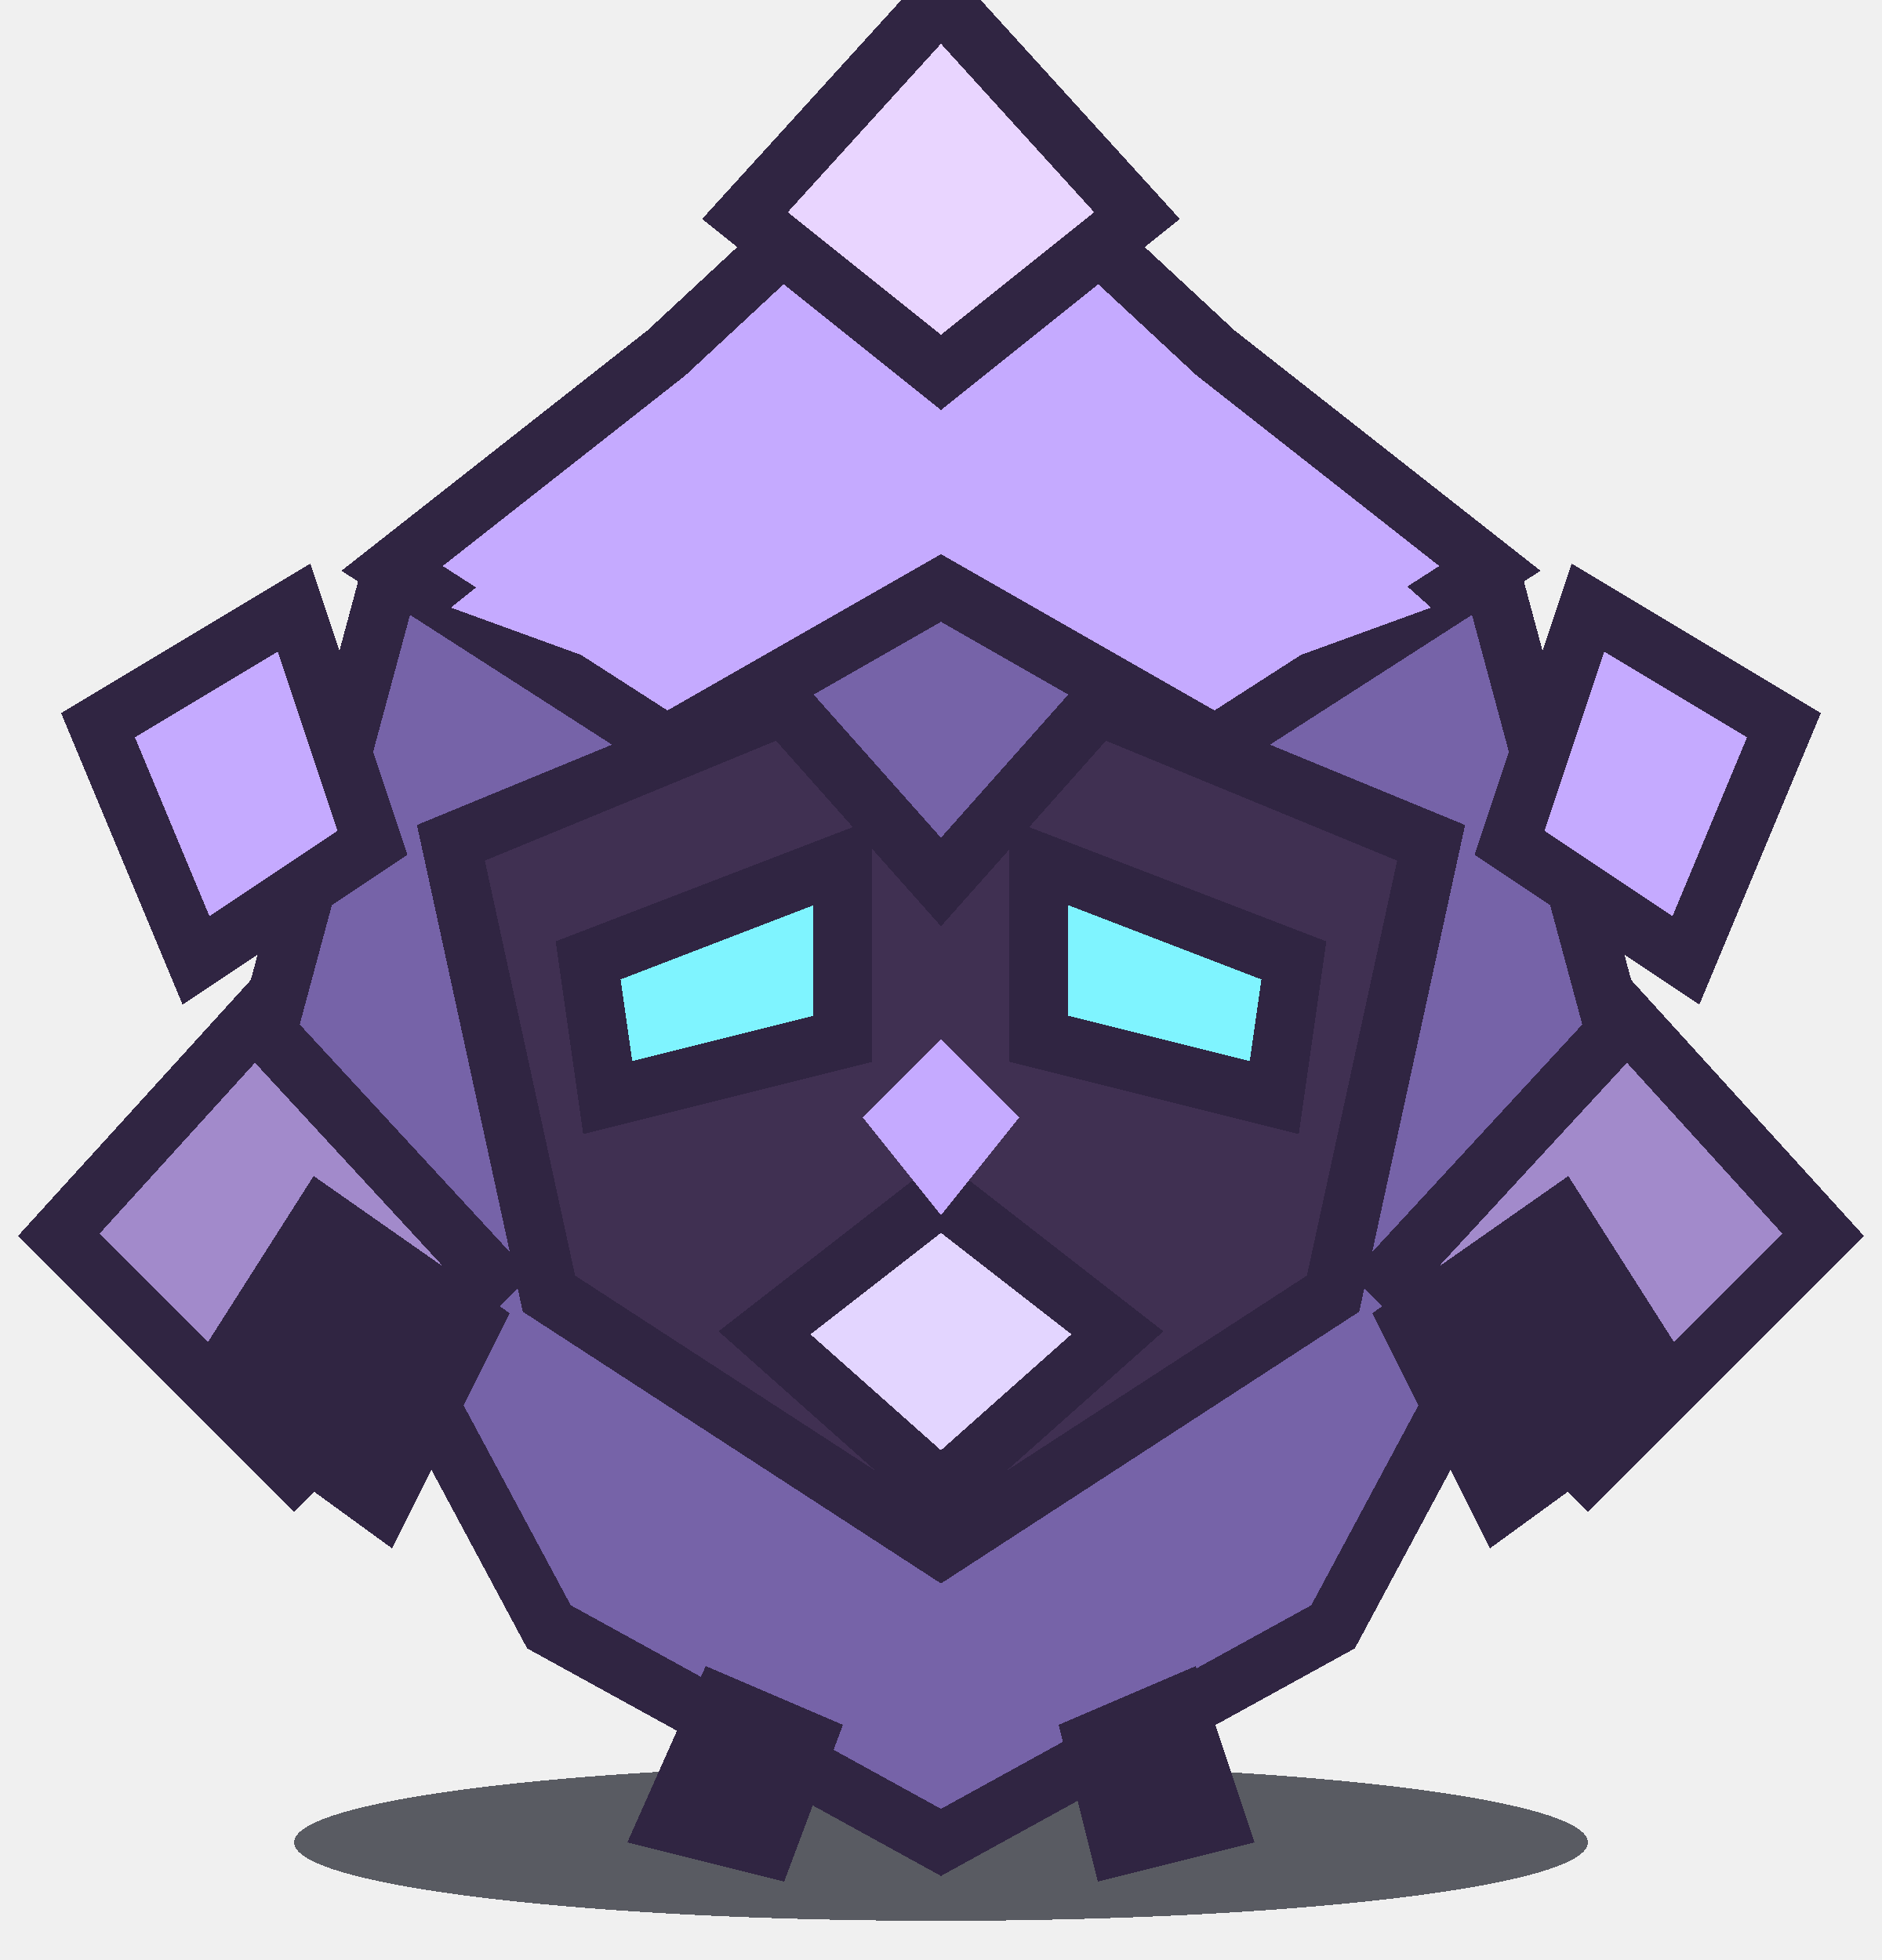
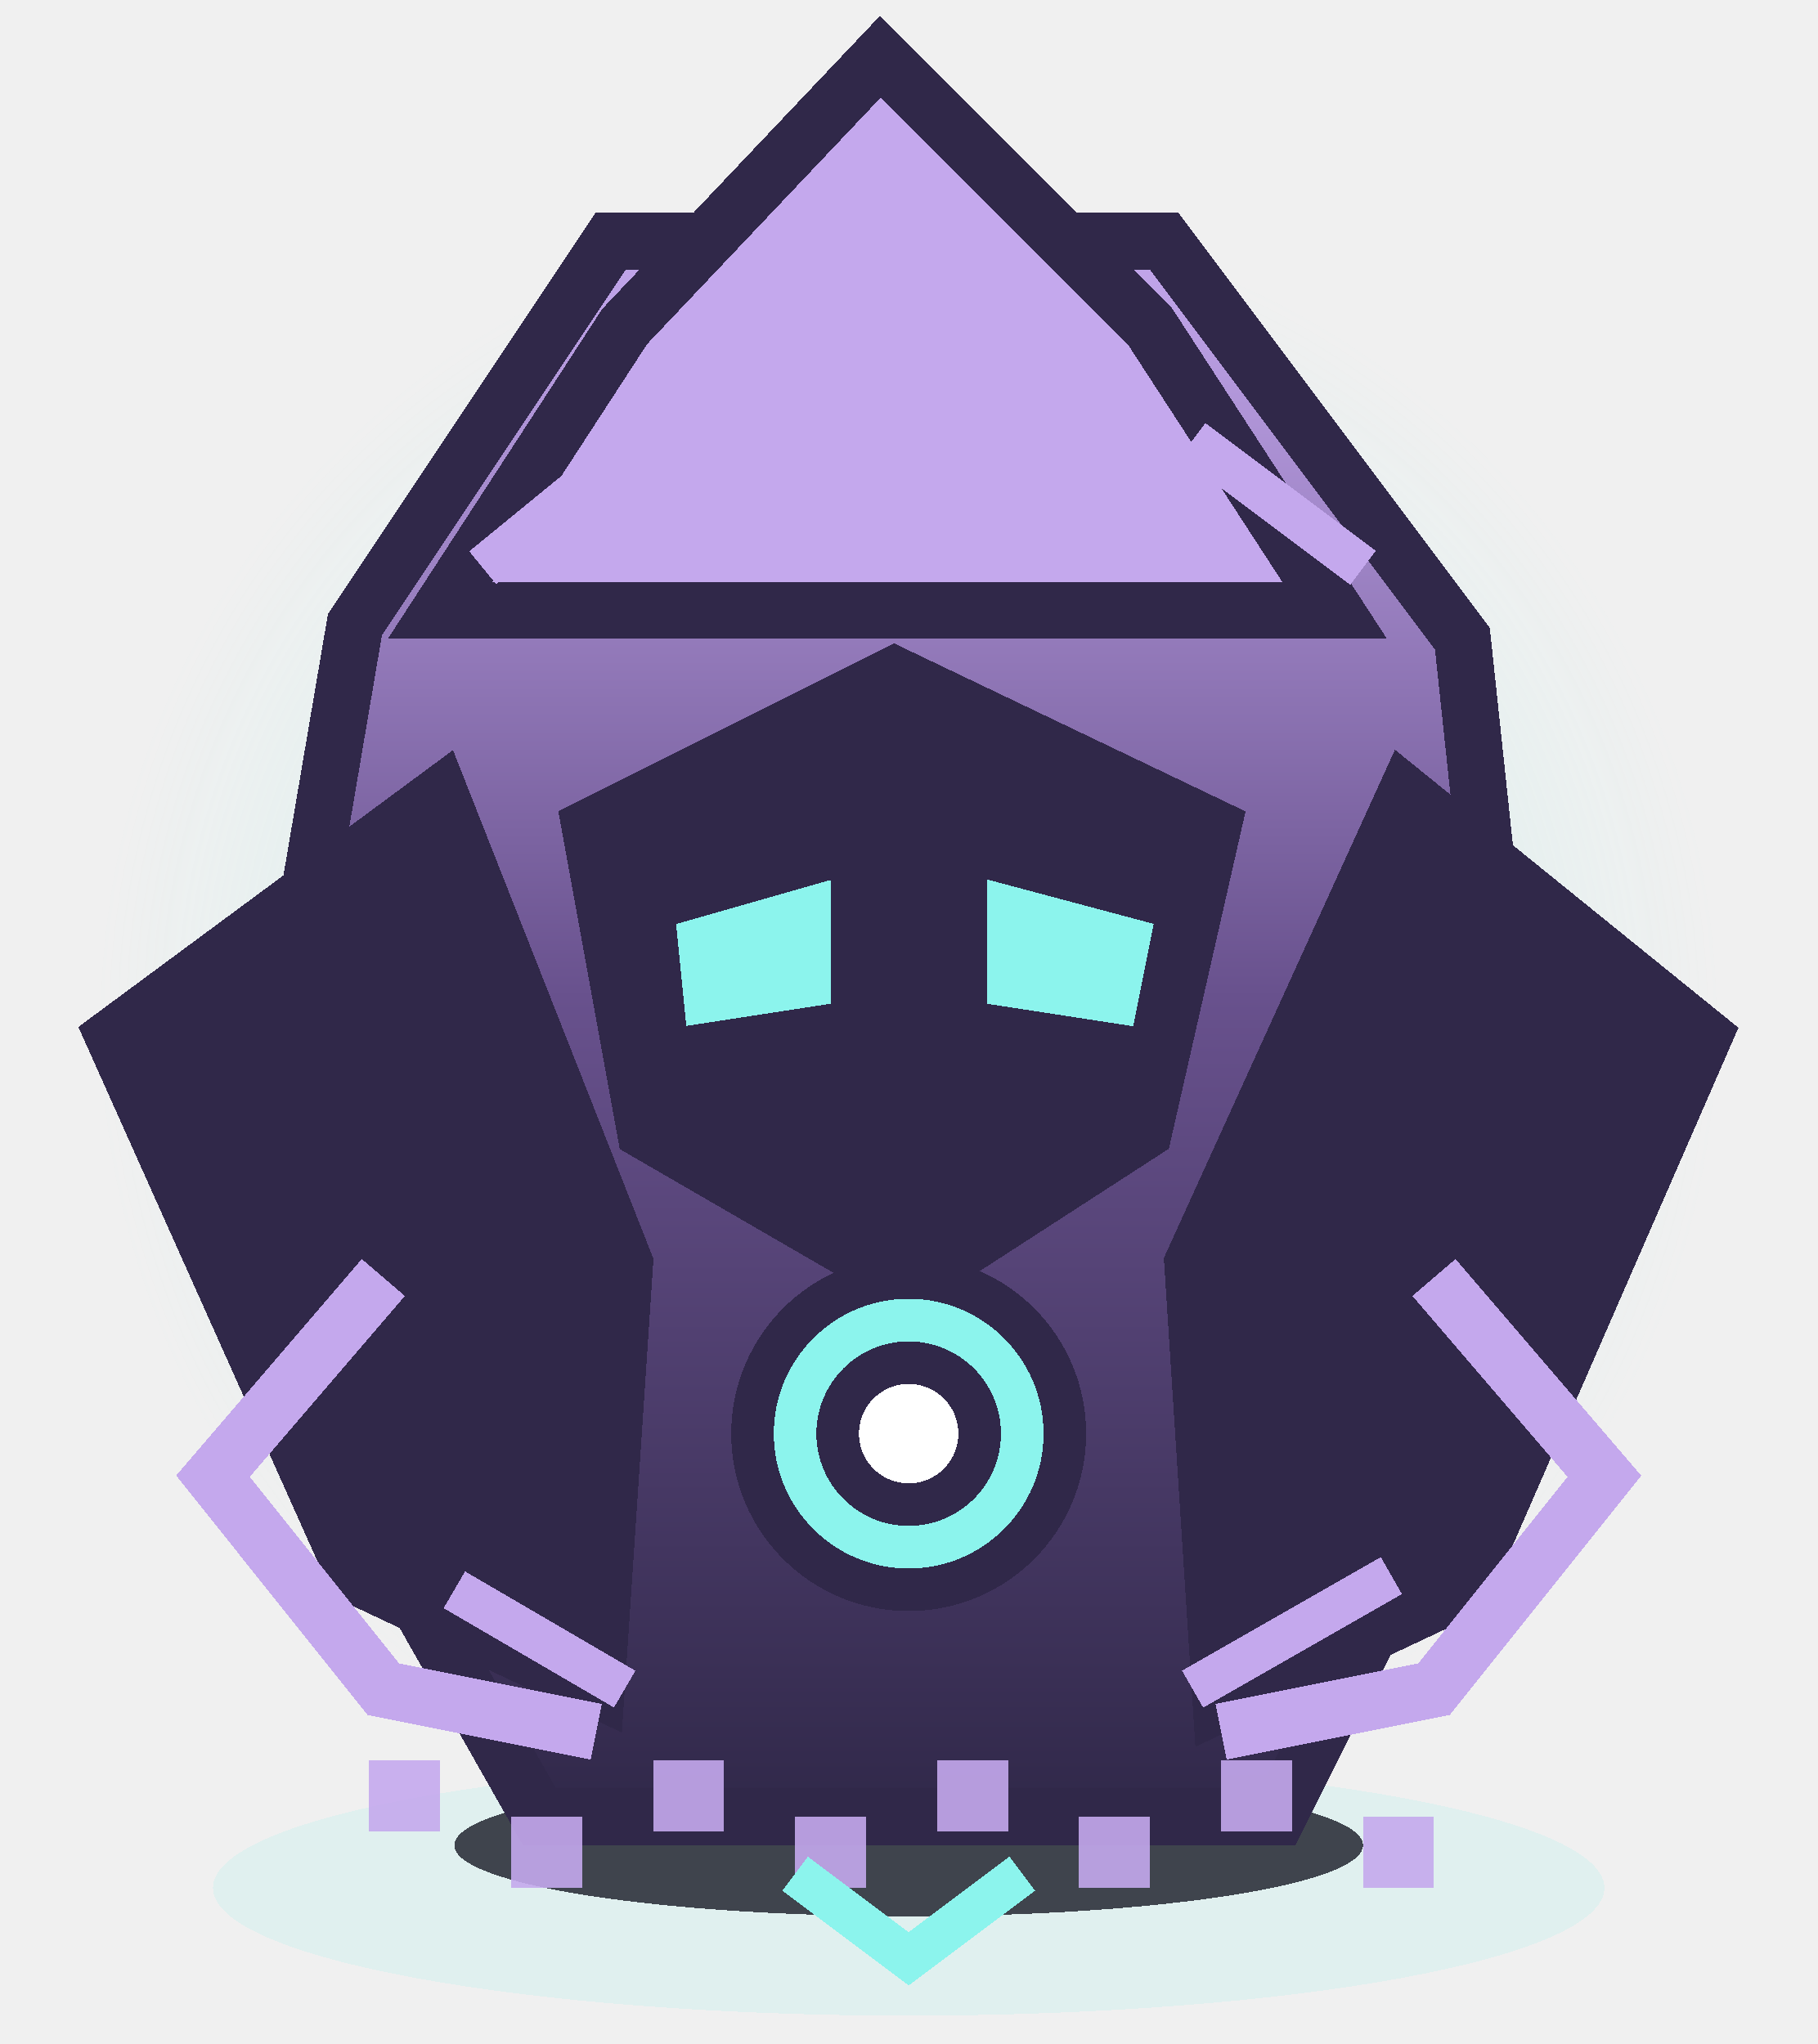
- <svg xmlns="http://www.w3.org/2000/svg" viewBox="0 0 96 100" shape-rendering="crispEdges">
+ <svg xmlns="http://www.w3.org/2000/svg" viewBox="0 0 128 144" shape-rendering="crispEdges">
  <defs>
-     <linearGradient id="g" x2="0" y2="1">
-       <stop stop-color="#c5aaff" />
-       <stop offset="1" stop-color="#7663a8" />
+     <linearGradient id="body" x2="0" y2="1">
+       <stop stop-color="#c4a8ed" />
+       <stop offset=".48" stop-color="#68518d" />
+       <stop offset="1" stop-color="#302849" />
    </linearGradient>
+     <radialGradient id="aura">
+       <stop stop-color="#8cf4ed" stop-opacity=".38" />
+       <stop offset="1" stop-color="#8cf4ed" stop-opacity="0" />
+     </radialGradient>
  </defs>
-   <ellipse cx="48" cy="94" rx="33" ry="4" fill="#080b16" opacity=".65" />
-   <g fill="#7663a8" stroke="#302542" stroke-width="3" stroke-linejoin="miter">
-     <path d="M48 5 62 18 76 29 83 55 68 83 48 94 28 83 13 55 20 29 34 18Z" />
-     <path d="M48 5 62 18 76 29 62 38 48 30 34 38 20 29 34 18Z" fill="#c5aaff" />
-     <path d="M23 43 40 36 48 45 56 36 73 43 68 66 48 79 28 66Z" fill="#403052" />
-     <path d="M30 49 43 44 43 53 31 56ZM53 44 66 49 65 56 53 53Z" fill="#7ff4ff" />
-     <path d="M39 68 48 61 57 68 48 76Z" fill="#e3d5ff" />
-     <path d="M13 52 3 63 15 75 25 65ZM83 52 93 63 81 75 71 65Z" fill="#a28acb" />
-     <path d="M38 11 48 0 58 11 48 19Z" fill="#e9d5ff" />
-     <path d="M5 37 15 31 19 43 10 49ZM91 37 81 31 77 43 86 49Z" fill="#c5aaff" />
+   <ellipse cx="64" cy="133" rx="49" ry="9" fill="#8cf4ed" opacity=".16" />
+   <ellipse cx="64" cy="130" rx="32" ry="5" fill="#090b17" opacity=".75" />
+   <circle cx="64" cy="72" r="58" fill="url(#aura)" />
+   <g stroke="#302849" stroke-width="4" stroke-linejoin="miter" stroke-linecap="square" fill="url(#body)">
+     <path d="M25 44 43 17 82 17 103 45 108 92 90 128 38 128 17 91Z" />
+     <path d="M44 23 62 4 81 23 94 43 31 43Z" fill="#c4a8ed" />
+     <path d="M31 56 8 73 25 111 42 119 44 89ZM99 56 120 73 103 112 86 120 84 89Z" fill="#302849" />
  </g>
-   <path d="M23 31 33 23 42 28 34 35ZM54 28 64 23 73 31 62 35Z" fill="#c5aaff" />
-   <path d="M44 57 48 53 52 57 48 62Z" fill="#c5aaff" />
-   <path d="M16 60 9 71 20 79 26 67ZM80 60 87 71 76 79 70 67Z" fill="#302542" />
-   <path d="M36 85 43 88 40 96 32 94ZM54 88 61 85 64 94 56 96Z" fill="#302542" />
+   <g stroke="#302849" stroke-width="3" stroke-linejoin="miter">
+     <path d="M41 58 63 47 86 58 81 80 64 91 45 80Z" fill="#302849" />
+     <path d="M46 64 60 60 60 72 47 74ZM68 60 83 64 81 74 68 72Z" fill="#8cf4ed" />
+     <circle cx="64" cy="101" r="11" fill="#8cf4ed" />
+     <circle cx="64" cy="101" r="5" fill="#fff" />
+   </g>
+   <path d="M27 90 15 104 27 119 42 122M101 90 113 104 101 119 86 122" fill="none" stroke="#c4a8ed" stroke-width="4" />
+   <path d="M34 40 45 31M84 31 96 40M32 112 44 119M84 119 98 111" stroke="#c4a8ed" stroke-width="3" />
+   <g opacity=".9">
+     <rect x="26" y="124" width="5" height="5" fill="#c4a8ed" />
+     <rect x="36" y="128" width="5" height="5" fill="#c4a8ed" />
+     <rect x="46" y="124" width="5" height="5" fill="#c4a8ed" />
+     <rect x="56" y="128" width="5" height="5" fill="#c4a8ed" />
+     <rect x="66" y="124" width="5" height="5" fill="#c4a8ed" />
+     <rect x="76" y="128" width="5" height="5" fill="#c4a8ed" />
+     <rect x="86" y="124" width="5" height="5" fill="#c4a8ed" />
+     <rect x="96" y="128" width="5" height="5" fill="#c4a8ed" />
+   </g>
+   <path d="M56 132 64 138 72 132" fill="none" stroke="#8cf4ed" stroke-width="3" />
</svg>
